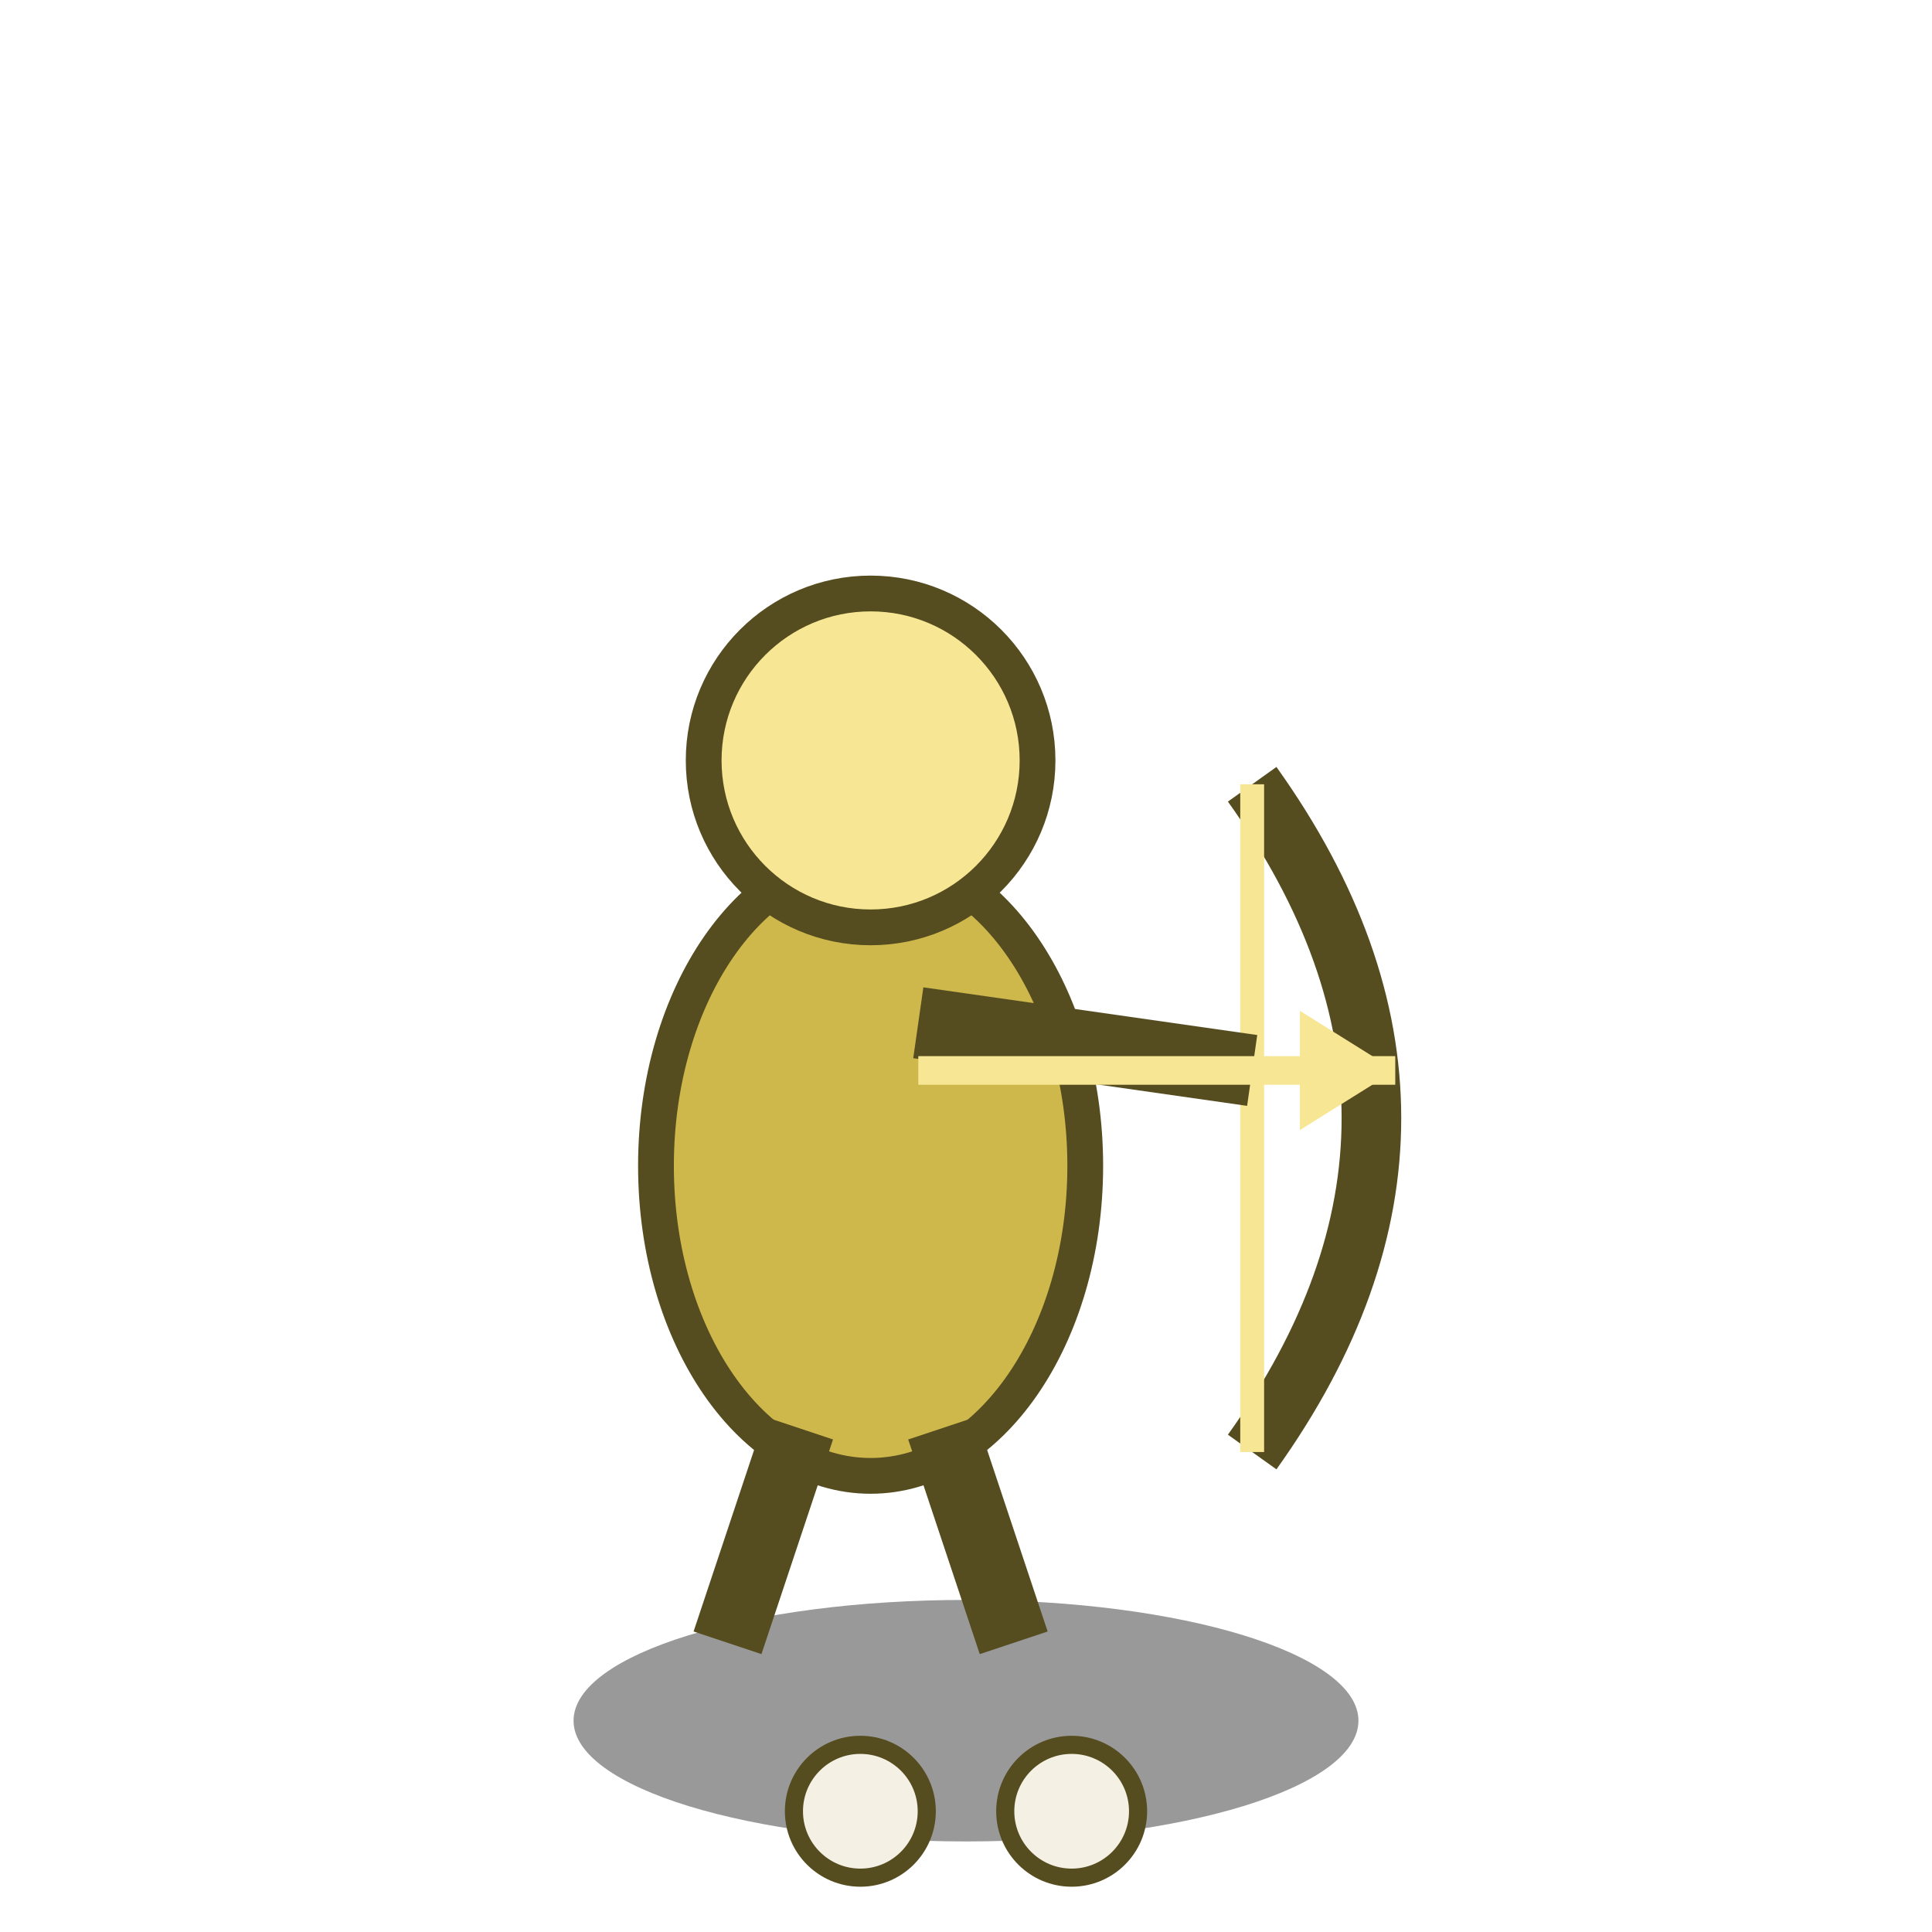
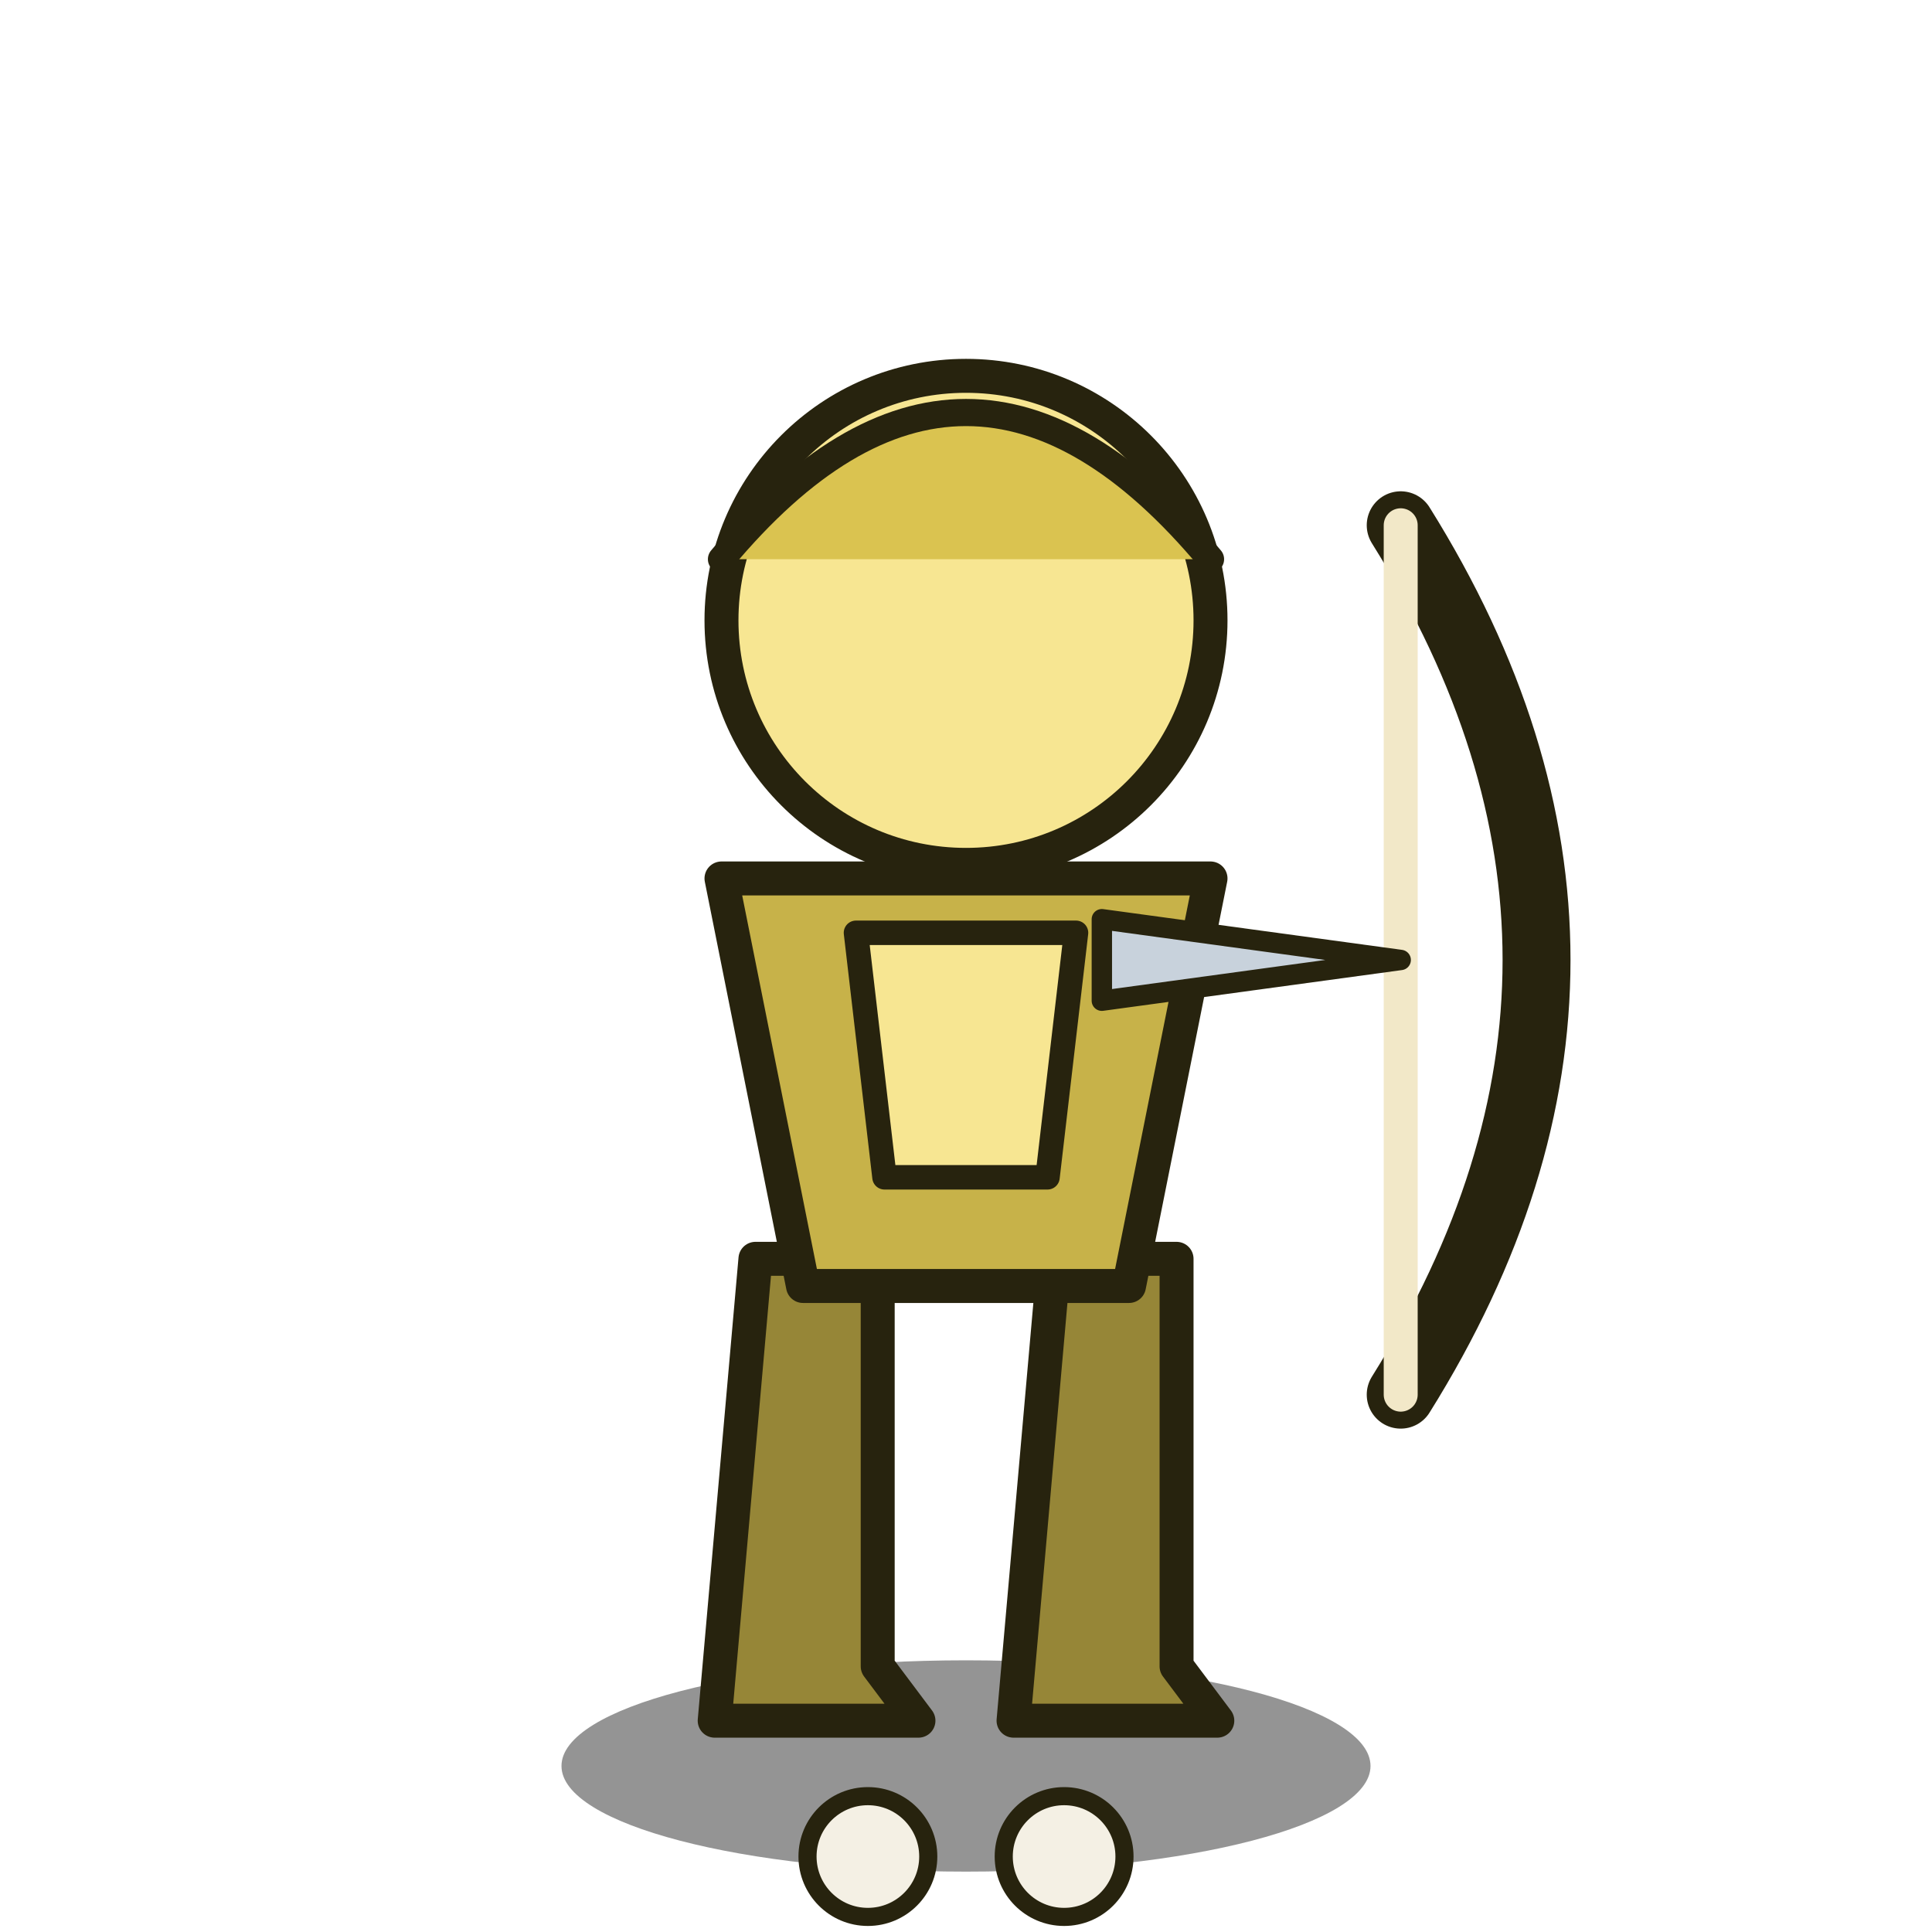
- <svg xmlns="http://www.w3.org/2000/svg" viewBox="0 0 64 64">
-   <ellipse cx="32" cy="57" rx="13" ry="4" fill="#000" opacity="0.40" />
-   <g transform="translate(32,56) scale(0.79) translate(-32,-56)">
-     <path d="M44,18 Q54,32 44,46" fill="none" stroke="#554c1f" stroke-width="2.5" />
-     <line x1="44" y1="18" x2="44" y2="46" stroke="#f7e693" stroke-width="1" />
-     <ellipse cx="28" cy="34" rx="9" ry="13" fill="#ceb84c" stroke="#554c1f" stroke-width="1.5" />
-     <circle cx="28" cy="17" r="7" fill="#f7e693" stroke="#554c1f" stroke-width="1.5" />
-     <line x1="30" y1="28" x2="44" y2="30" stroke="#554c1f" stroke-width="3" />
-     <line x1="30" y1="30" x2="50" y2="30" stroke="#f7e693" stroke-width="1.2" />
-     <polygon points="50,30 46,27.5 46,32.5" fill="#f7e693" />
-     <line x1="25" y1="45" x2="22" y2="54" stroke="#554c1f" stroke-width="3" />
-     <line x1="31" y1="45" x2="34" y2="54" stroke="#554c1f" stroke-width="3" />
+ <svg xmlns="http://www.w3.org/2000/svg" viewBox="0 0 128 128" width="128" height="128">
+   <ellipse cx="64.0" cy="117.0" rx="26.8" ry="7" fill="#000" opacity="0.42" />
+   <g transform="translate(64.0,114.0) scale(0.90) translate(-64.0,-114.0)">
+     <polygon points="48.5,80.0 57.5,80.0 57.5,110.0 60.5,114.0 45.5,114.0" fill="#968637" stroke="#27230e" stroke-width="2.5" stroke-linejoin="round" />
+     <polygon points="70.5,80.0 79.5,80.0 79.5,110.0 82.5,114.0 67.5,114.0" fill="#968637" stroke="#27230e" stroke-width="2.5" stroke-linejoin="round" />
+     <polygon points="46.0,52.0 82.0,52.0 76.0,82.0 52.0,82.0" fill="#c7b249" stroke="#27230e" stroke-width="2.5" stroke-linejoin="round" />
+     <polygon points="55.9,56.0 72.1,56.0 70.0,74.0 58.0,74.0" fill="#f7e692" stroke="#27230e" stroke-width="1.8" stroke-linejoin="round" />
+     <ellipse cx="64.0" cy="33.0" rx="18.0" ry="18.0" fill="#f7e692" stroke="#27230e" stroke-width="2.5" />
+     <path d="M 46.0 28.5 q 18.0 -21.6 36.0 0" fill="#dac350" stroke="#27230e" stroke-width="2.0" stroke-linejoin="round" stroke-linecap="round" />
+     <path d="M 96 26 q 20 32 0 64" fill="none" stroke="#27230e" stroke-width="5.0" stroke-linejoin="round" stroke-linecap="round" />
+     <path d="M 96 26 L 96 90" fill="none" stroke="#f2e8c8" stroke-width="2.5" stroke-linecap="round" stroke-linejoin="round" />
+     <polygon points="96.0,58.0 74.0,55.0 74.0,61.0" fill="#c8d2dc" stroke="#27230e" stroke-width="1.5" stroke-linejoin="round" />
  </g>
-   <g stroke="#554c1f" stroke-width="0.6">
-     <circle cx="28.5" cy="60" r="2.2" fill="#f4f0e4" />
-     <circle cx="35.5" cy="60" r="2.2" fill="#f4f0e4" />
-   </g>
+   <circle cx="57.5" cy="123.0" r="4.0" fill="#f4f0e4" stroke="#27230e" stroke-width="1.2" />
+   <circle cx="70.5" cy="123.0" r="4.0" fill="#f4f0e4" stroke="#27230e" stroke-width="1.2" />
</svg>
